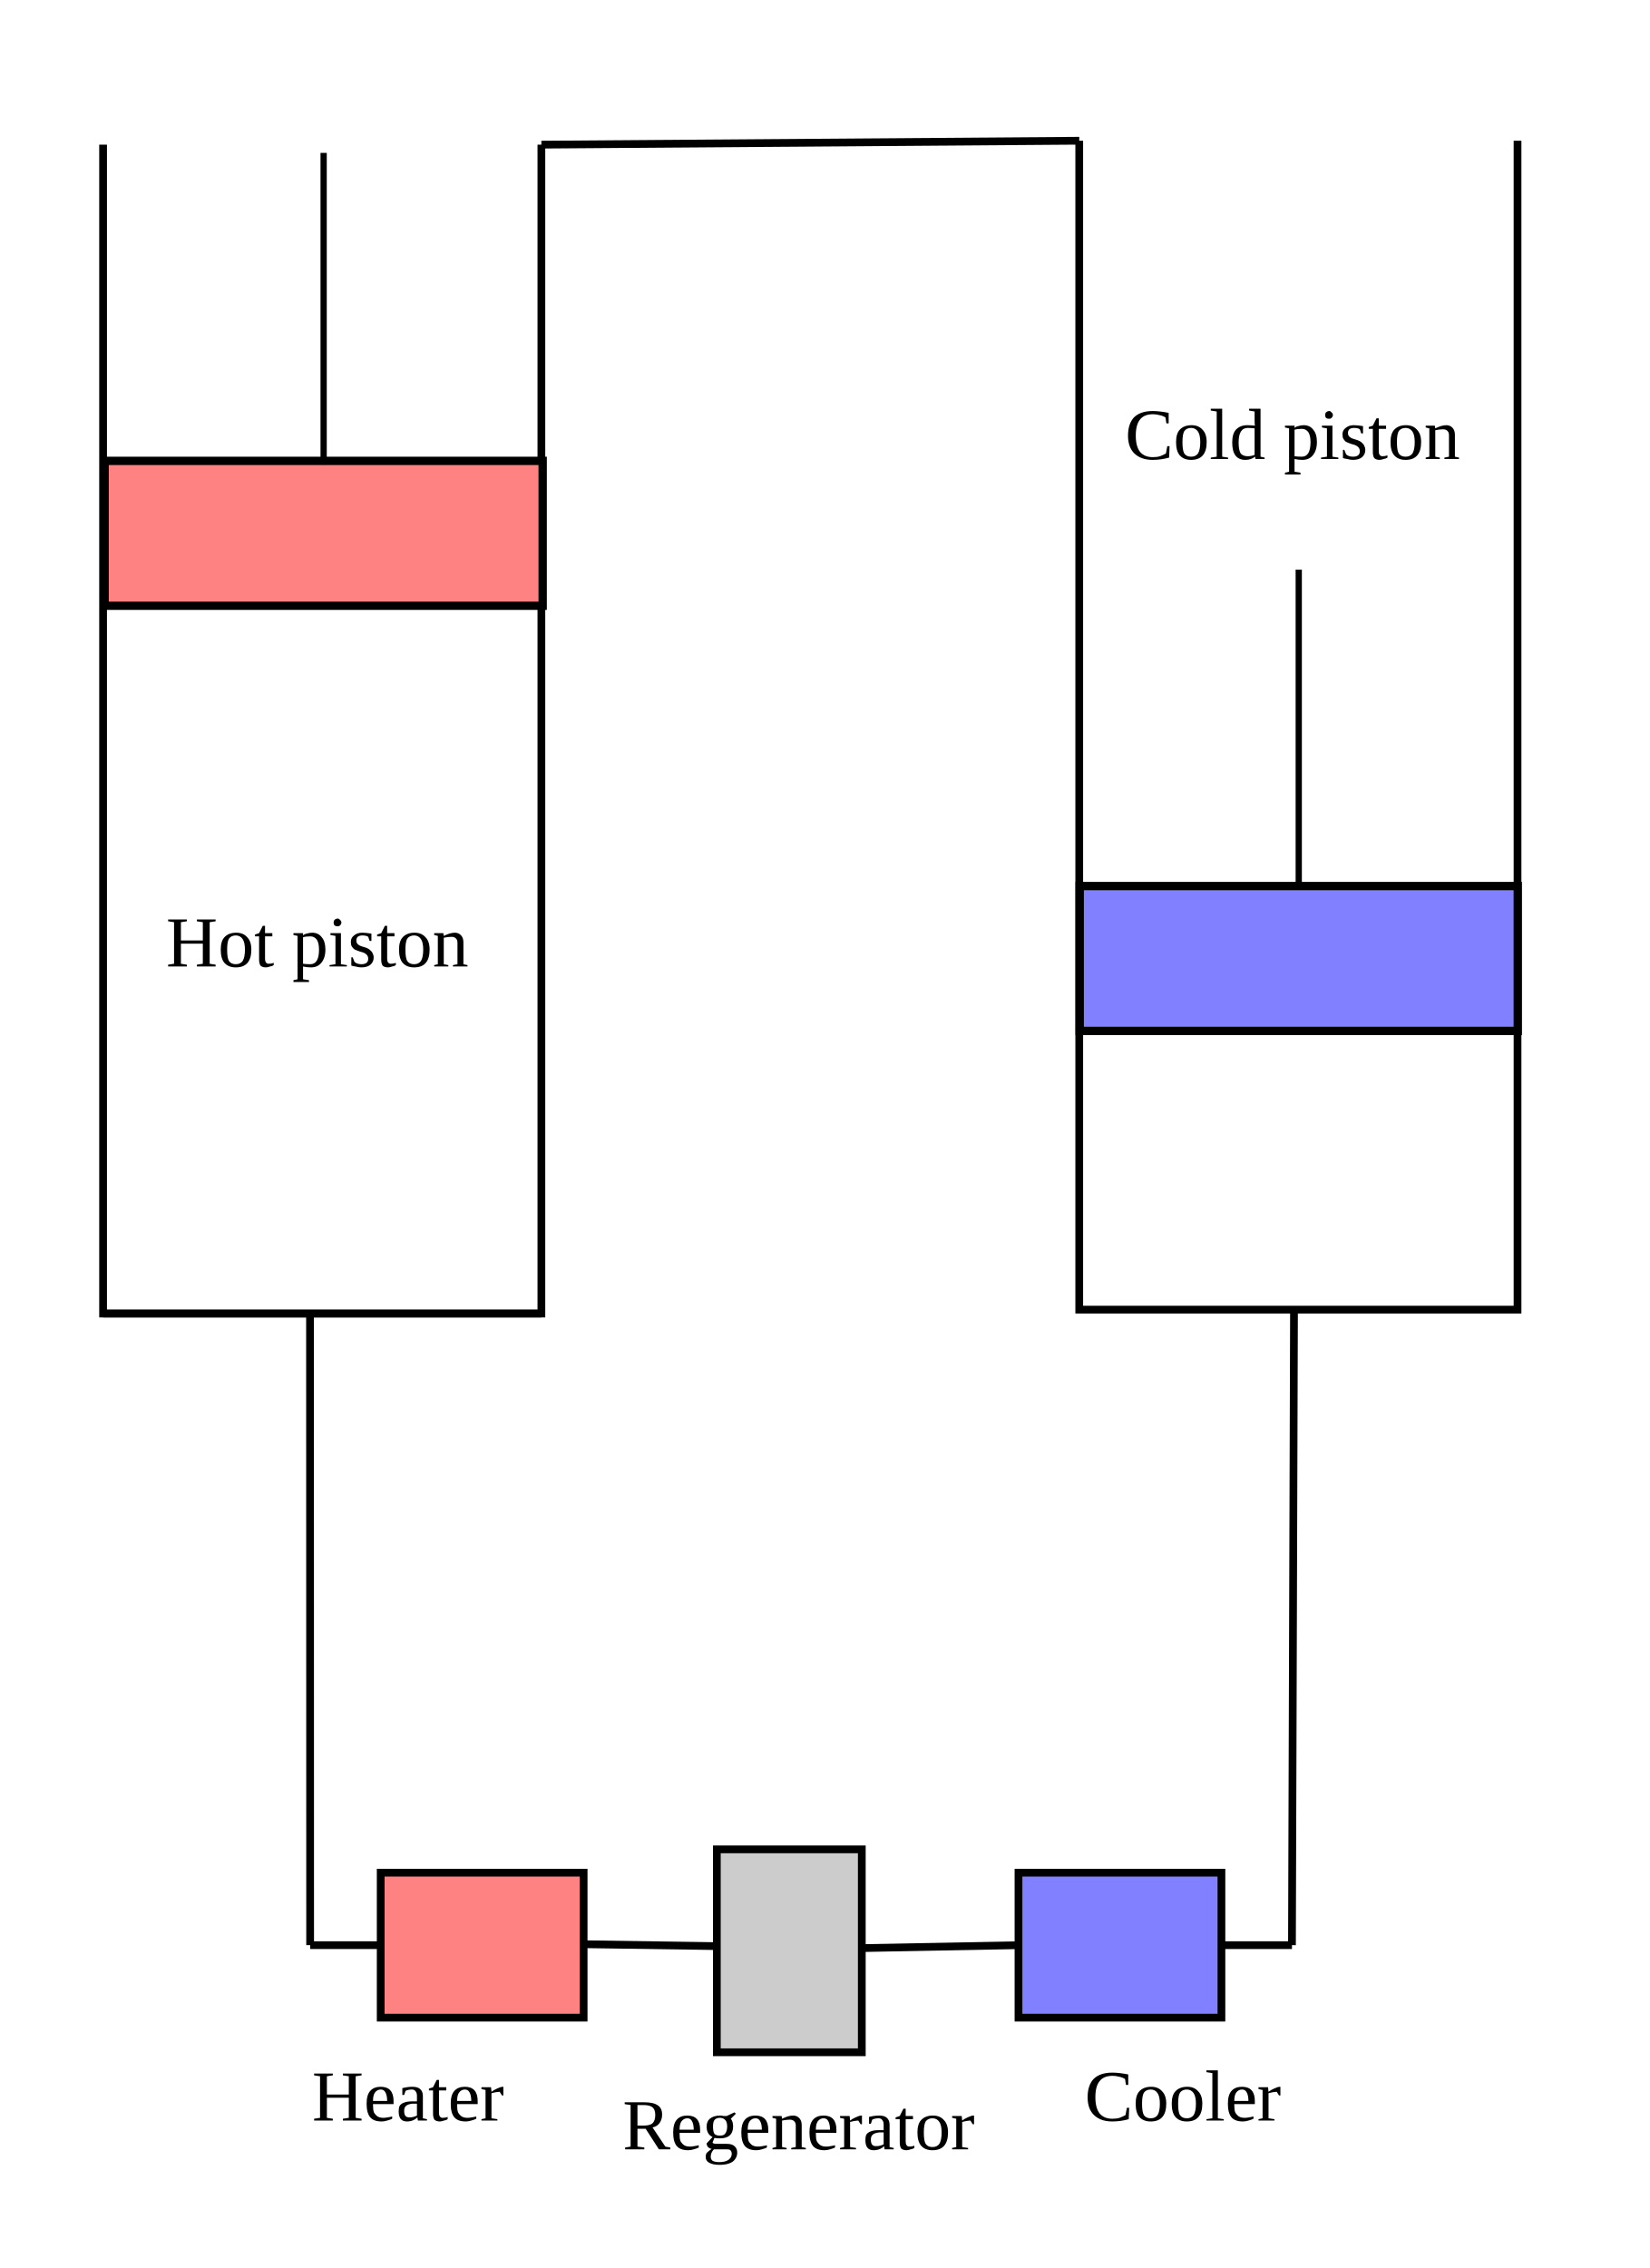
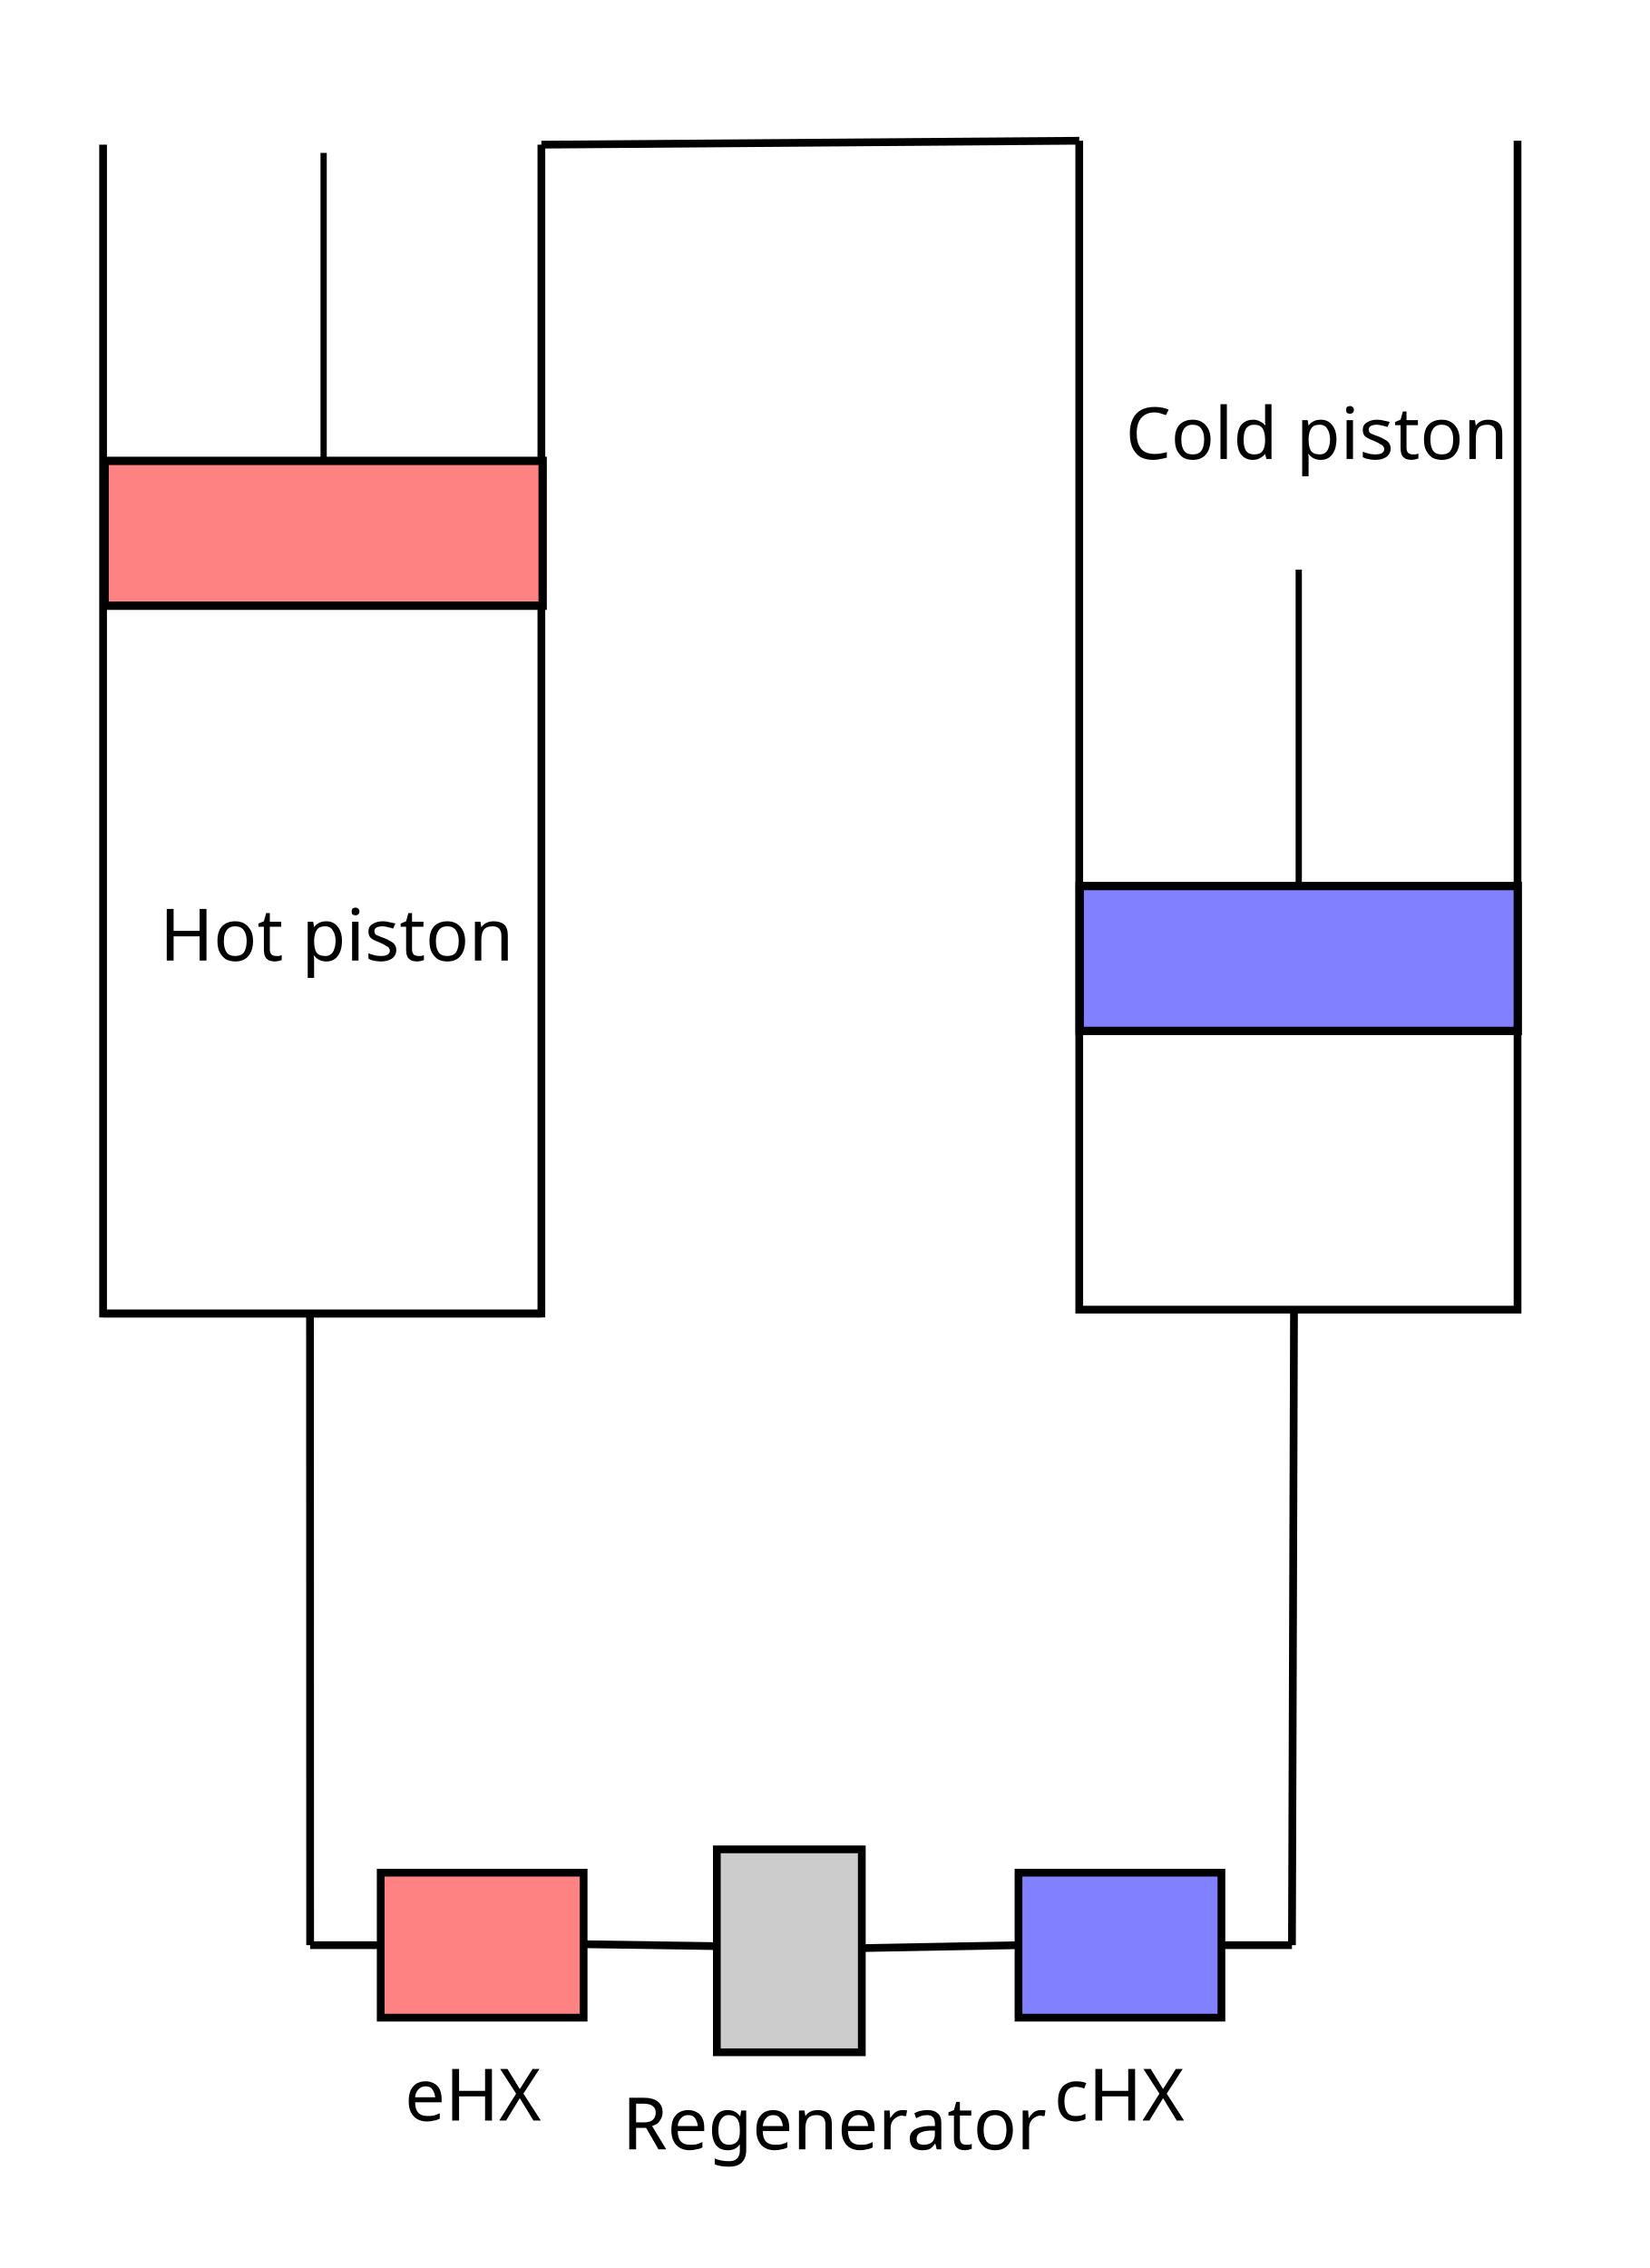
<svg xmlns="http://www.w3.org/2000/svg" width="160pt" height="220pt" viewBox="0 0 56.444 77.611" version="1.1" id="svg8">
  <defs id="defs2" />
  <g id="layer1" transform="translate(0,-219.3889)">
    <path style="fill:none;stroke:#000000;stroke-width:0.265px;stroke-linecap:butt;stroke-linejoin:miter;stroke-opacity:1" d="m 18.528,224.339 c 18.275,-0.134 18.408,-0.134 18.408,-0.134" id="path2312" />
    <path style="fill:none;stroke:#000000;stroke-width:0.265px;stroke-linecap:butt;stroke-linejoin:miter;stroke-opacity:1" d="m 3.528,224.339 c 0,40 0,40 0,40 H 18.528 c 0,-40 0,-40 0,-40" id="path2322" />
    <path style="fill:none;stroke:#000000;stroke-width:0.265px;stroke-linecap:butt;stroke-linejoin:miter;stroke-opacity:1" d="m 36.936,224.205 c 0,40 0,40 0,40 15,0 15,0 15,0 0,-40 0,-40 0,-40" id="path2324" />
    <path style="fill:none;stroke:#000000;stroke-width:0.265px;stroke-linecap:butt;stroke-linejoin:miter;stroke-opacity:1" d="M 3.528,264.339 H 18.528 v 0" id="path2326" />
    <path style="fill:none;stroke:#000000;stroke-width:0.214px;stroke-linecap:butt;stroke-linejoin:miter;stroke-opacity:1" d="m 11.076,235.346 c 0,-10.725 0,-10.725 0,-10.725" id="path2381" />
    <g id="g8385" transform="translate(0,-6.536309)">
      <rect y="256.224" x="38.01" height="4.979" width="12.875" id="rect2360-5" style="fill:#000000;fill-opacity:0;fill-rule:nonzero;stroke:#000000;stroke-width:0.086;stroke-opacity:1" />
      <path id="path2381-4" d="m 44.448,256.141 c 0,-10.725 0,-10.725 0,-10.725" style="fill:none;stroke:#000000;stroke-width:0.214px;stroke-linecap:butt;stroke-linejoin:miter;stroke-opacity:1" />
      <rect y="256.246" x="36.952" height="4.957" width="14.992" id="rect2385-9" style="fill:#8181ff;fill-opacity:1;fill-rule:nonzero;stroke:#000000;stroke-width:0.285;stroke-opacity:1" />
    </g>
    <rect style="opacity:1;fill:#ff8181;fill-opacity:0.991;fill-rule:nonzero;stroke:#000000;stroke-width:0.265;stroke-opacity:1" id="rect2585" width="6.945" height="4.961" x="13.029" y="283.472" />
    <rect style="opacity:1;fill:#8181ff;fill-opacity:1;fill-rule:nonzero;stroke:#000000;stroke-width:0.265;stroke-opacity:1" id="rect2585-2" width="6.945" height="4.961" x="34.857" y="283.472" />
    <rect style="opacity:1;fill:#cccccc;fill-opacity:1;fill-rule:nonzero;stroke:#000000;stroke-width:0.265;stroke-opacity:1" id="rect2585-7" width="6.945" height="4.961" x="282.673" y="-29.494" transform="rotate(90)" />
    <path style="fill:none;stroke:#000000;stroke-width:0.265px;stroke-linecap:butt;stroke-linejoin:miter;stroke-opacity:1" d="m 19.908,285.919 c 4.564,0.066 4.597,0.066 4.597,0.066" id="path2648" />
    <path style="fill:none;stroke:#000000;stroke-width:0.265px;stroke-linecap:butt;stroke-linejoin:miter;stroke-opacity:1" d="m 29.565,286.052 c 5.292,-0.099 5.292,-0.099 5.292,-0.099" id="path2654" />
    <path style="fill:none;stroke:#000000;stroke-width:0.265;stroke-linecap:butt;stroke-linejoin:miter;stroke-opacity:1;stroke-miterlimit:4;stroke-dasharray:none" d="m 10.615,285.952 c 2.381,0 2.381,0 2.381,0" id="path2656" />
    <path style="fill:none;stroke:#000000;stroke-width:0.265;stroke-linecap:butt;stroke-linejoin:miter;stroke-opacity:1;stroke-miterlimit:4;stroke-dasharray:none" d="m 41.736,285.952 c 2.48,0 2.48,0 2.48,0" id="path2656-2" />
    <path style="fill:none;stroke:#000000;stroke-width:0.265;stroke-linecap:butt;stroke-linejoin:miter;stroke-opacity:1;stroke-miterlimit:4;stroke-dasharray:none" d="m 10.61,264.429 c 0.004,21.523 0.004,21.523 0.004,21.523" id="path2697" />
    <path style="fill:none;stroke:#000000;stroke-width:0.265px;stroke-linecap:butt;stroke-linejoin:miter;stroke-opacity:1" d="m 44.286,264.162 c -0.07,21.791 -0.07,21.791 -0.07,21.791" id="path2699" />
    <flowRoot xml:space="preserve" id="flowRoot2703" style="font-style:normal;font-weight:normal;font-size:40px;line-height:1.25;font-family:sans-serif;letter-spacing:0px;word-spacing:0px;fill:#000000;fill-opacity:1;stroke:none;stroke-width:1" transform="matrix(0.9999896,0,0,1,-68.09971,187.0978)">
      <flowRegion style="stroke-width:1" id="flowRegion2705">
        <rect style="stroke-width:1" id="rect2707" width="104.5" height="76" x="258.5" y="225.52" />
      </flowRegion>
      <flowPara style="stroke-width:1" id="flowPara2709" />
    </flowRoot>
-     <text xml:space="preserve" style="font-style:normal;font-weight:normal;font-size:10.583px;line-height:1.25;font-family:sans-serif;letter-spacing:0px;word-spacing:0px;fill:#000000;fill-opacity:1;stroke:none;stroke-width:0.265" x="5.675" y="252.461" id="text2713" transform="scale(0.9999948,1.000005)">
-       <tspan x="5.675" y="252.461" style="font-style:normal;font-variant:normal;font-weight:normal;font-stretch:normal;font-size:2.469px;font-family:'Times New Roman';-inkscape-font-specification:'Times New Roman, Normal';font-variant-ligatures:normal;font-variant-caps:normal;font-variant-numeric:normal;font-feature-settings:normal;text-align:start;writing-mode:lr-tb;text-anchor:start;stroke-width:0.265" id="tspan2719">Hot piston</tspan>
+     <text xml:space="preserve" style="font-style:normal;font-variant:normal;font-weight:normal;font-stretch:normal;font-size:2.469px;line-height:1.25;font-family:'SBL BibLit';-inkscape-font-specification:'SBL BibLit, Normal';font-variant-ligatures:normal;font-variant-caps:normal;font-variant-numeric:normal;font-feature-settings:normal;text-align:start;letter-spacing:0px;word-spacing:0px;writing-mode:lr-tb;text-anchor:start;fill:#000000;fill-opacity:1;stroke:none;stroke-width:0.265" x="5.474" y="252.259" id="text2713" transform="scale(0.9999948,1.000005)">
+       <tspan x="5.474" y="252.259" style="font-style:normal;font-variant:normal;font-weight:normal;font-stretch:normal;font-size:2.469px;font-family:'SBL BibLit';-inkscape-font-specification:'SBL BibLit, Normal';font-variant-ligatures:normal;font-variant-caps:normal;font-variant-numeric:normal;font-feature-settings:normal;text-align:start;writing-mode:lr-tb;text-anchor:start;stroke-width:0.265" id="tspan2719">Hot piston</tspan>
    </text>
-     <text xml:space="preserve" style="font-style:normal;font-weight:normal;font-size:10.583px;line-height:1.25;font-family:sans-serif;letter-spacing:0px;word-spacing:0px;fill:#000000;fill-opacity:1;stroke:none;stroke-width:0.265" x="38.513" y="235.096" id="text2713-7" transform="scale(0.9999948,1.000005)">
-       <tspan x="38.513" y="235.096" style="font-style:normal;font-variant:normal;font-weight:normal;font-stretch:normal;font-size:2.469px;font-family:'Times New Roman';-inkscape-font-specification:'Times New Roman, Normal';font-variant-ligatures:normal;font-variant-caps:normal;font-variant-numeric:normal;font-feature-settings:normal;text-align:start;writing-mode:lr-tb;text-anchor:start;stroke-width:0.265" id="tspan2719-7">Cold piston</tspan>
+     <text xml:space="preserve" style="font-style:normal;font-weight:normal;font-size:2.469px;line-height:1.25;font-family:'SBL BibLit';letter-spacing:0px;word-spacing:0px;fill:#000000;fill-opacity:1;stroke:none;stroke-width:0.265;-inkscape-font-specification:'SBL BibLit, Normal';font-stretch:normal;font-variant:normal;text-anchor:start;text-align:start;writing-mode:lr;font-variant-ligatures:normal;font-variant-caps:normal;font-variant-numeric:normal;font-feature-settings:normal;" x="38.513" y="235.096" id="text2713-7" transform="scale(0.9999948,1.000005)">
+       <tspan x="38.513" y="235.096" style="font-style:normal;font-variant:normal;font-weight:normal;font-stretch:normal;font-size:2.469px;font-family:'SBL BibLit';-inkscape-font-specification:'SBL BibLit, Normal';font-variant-ligatures:normal;font-variant-caps:normal;font-variant-numeric:normal;font-feature-settings:normal;text-align:start;writing-mode:lr;text-anchor:start;stroke-width:0.265;" id="tspan2719-7">Cold piston</tspan>
    </text>
-     <text xml:space="preserve" style="font-style:normal;font-weight:normal;font-size:10.583px;line-height:1.25;font-family:sans-serif;letter-spacing:0px;word-spacing:0px;fill:#000000;fill-opacity:1;stroke:none;stroke-width:0.265" x="21.302" y="292.938" id="text2713-7-6" transform="scale(0.9999948,1.000005)">
-       <tspan x="21.302" y="292.938" style="font-style:normal;font-variant:normal;font-weight:normal;font-stretch:normal;font-size:2.469px;font-family:'Times New Roman';-inkscape-font-specification:'Times New Roman, Normal';font-variant-ligatures:normal;font-variant-caps:normal;font-variant-numeric:normal;font-feature-settings:normal;text-align:start;writing-mode:lr-tb;text-anchor:start;stroke-width:0.265" id="tspan2719-7-0">Regenerator</tspan>
+     <text xml:space="preserve" style="font-style:normal;font-weight:normal;font-size:2.469px;line-height:1.25;font-family:'SBL BibLit';letter-spacing:0px;word-spacing:0px;fill:#000000;fill-opacity:1;stroke:none;stroke-width:0.265;-inkscape-font-specification:'SBL BibLit, Normal';font-stretch:normal;font-variant:normal;text-anchor:start;text-align:start;writing-mode:lr;font-variant-ligatures:normal;font-variant-caps:normal;font-variant-numeric:normal;font-feature-settings:normal;" x="21.302" y="292.938" id="text2713-7-6" transform="scale(0.9999948,1.000005)">
+       <tspan x="21.302" y="292.938" style="font-style:normal;font-variant:normal;font-weight:normal;font-stretch:normal;font-size:2.469px;font-family:'SBL BibLit';-inkscape-font-specification:'SBL BibLit, Normal';font-variant-ligatures:normal;font-variant-caps:normal;font-variant-numeric:normal;font-feature-settings:normal;text-align:start;writing-mode:lr;text-anchor:start;stroke-width:0.265;" id="tspan2719-7-0">Regenerator</tspan>
    </text>
-     <text xml:space="preserve" style="font-style:normal;font-weight:normal;font-size:10.583px;line-height:1.25;font-family:sans-serif;letter-spacing:0px;word-spacing:0px;fill:#000000;fill-opacity:1;stroke:none;stroke-width:0.265" x="37.13" y="291.954" id="text2713-7-2" transform="scale(0.9999948,1.000005)">
-       <tspan x="37.13" y="291.954" style="font-style:normal;font-variant:normal;font-weight:normal;font-stretch:normal;font-size:2.469px;font-family:'Times New Roman';-inkscape-font-specification:'Times New Roman, Normal';font-variant-ligatures:normal;font-variant-caps:normal;font-variant-numeric:normal;font-feature-settings:normal;text-align:start;writing-mode:lr-tb;text-anchor:start;stroke-width:0.265" id="tspan2719-7-2">Cooler</tspan>
+     <text xml:space="preserve" style="font-style:normal;font-weight:normal;font-size:2.469px;line-height:1.25;font-family:'SBL BibLit';letter-spacing:0px;word-spacing:0px;fill:#000000;fill-opacity:1;stroke:none;stroke-width:0.265;-inkscape-font-specification:'SBL BibLit, Normal';font-stretch:normal;font-variant:normal;text-anchor:start;text-align:start;writing-mode:lr;font-variant-ligatures:normal;font-variant-caps:normal;font-variant-numeric:normal;font-feature-settings:normal;" x="36.072" y="291.954" id="text2713-7-2" transform="scale(0.9999948,1.000005)">
+       <tspan x="36.072" y="291.954" style="font-style:normal;font-variant:normal;font-weight:normal;font-stretch:normal;font-size:2.469px;font-family:'SBL BibLit';-inkscape-font-specification:'SBL BibLit, Normal';font-variant-ligatures:normal;font-variant-caps:normal;font-variant-numeric:normal;font-feature-settings:normal;text-align:start;writing-mode:lr;text-anchor:start;stroke-width:0.265;" id="tspan2719-7-2">cHX</tspan>
    </text>
-     <text xml:space="preserve" style="font-style:normal;font-weight:normal;font-size:10.583px;line-height:1.25;font-family:sans-serif;letter-spacing:0px;word-spacing:0px;fill:#000000;fill-opacity:1;stroke:none;stroke-width:0.265" x="10.672" y="291.954" id="text2713-7-8" transform="scale(0.9999948,1.000005)">
-       <tspan x="10.672" y="291.954" style="font-style:normal;font-variant:normal;font-weight:normal;font-stretch:normal;font-size:2.469px;font-family:'Times New Roman';-inkscape-font-specification:'Times New Roman, Normal';font-variant-ligatures:normal;font-variant-caps:normal;font-variant-numeric:normal;font-feature-settings:normal;text-align:start;writing-mode:lr-tb;text-anchor:start;stroke-width:0.265" id="tspan2719-7-02">Heater</tspan>
+     <text xml:space="preserve" style="font-style:normal;font-weight:normal;font-size:2.469px;line-height:1.25;font-family:'SBL BibLit';letter-spacing:0px;word-spacing:0px;fill:#000000;fill-opacity:1;stroke:none;stroke-width:0.265;-inkscape-font-specification:'SBL BibLit, Normal';font-stretch:normal;font-variant:normal;text-anchor:start;text-align:start;writing-mode:lr;font-variant-ligatures:normal;font-variant-caps:normal;font-variant-numeric:normal;font-feature-settings:normal;" x="13.847" y="291.954" id="text2713-7-8" transform="scale(0.9999948,1.000005)">
+       <tspan x="13.847" y="291.954" style="font-style:normal;font-variant:normal;font-weight:normal;font-stretch:normal;font-size:2.469px;font-family:'SBL BibLit';-inkscape-font-specification:'SBL BibLit, Normal';font-variant-ligatures:normal;font-variant-caps:normal;font-variant-numeric:normal;font-feature-settings:normal;text-align:start;writing-mode:lr;text-anchor:start;stroke-width:0.265;" id="tspan2719-7-02">eHX</tspan>
    </text>
    <rect style="fill:#ff8181;fill-opacity:0.991;fill-rule:nonzero;stroke:#000000;stroke-width:0.285;stroke-opacity:1" id="rect2385-9-1" width="14.992" height="4.957" x="3.58" y="235.16" />
  </g>
</svg>
